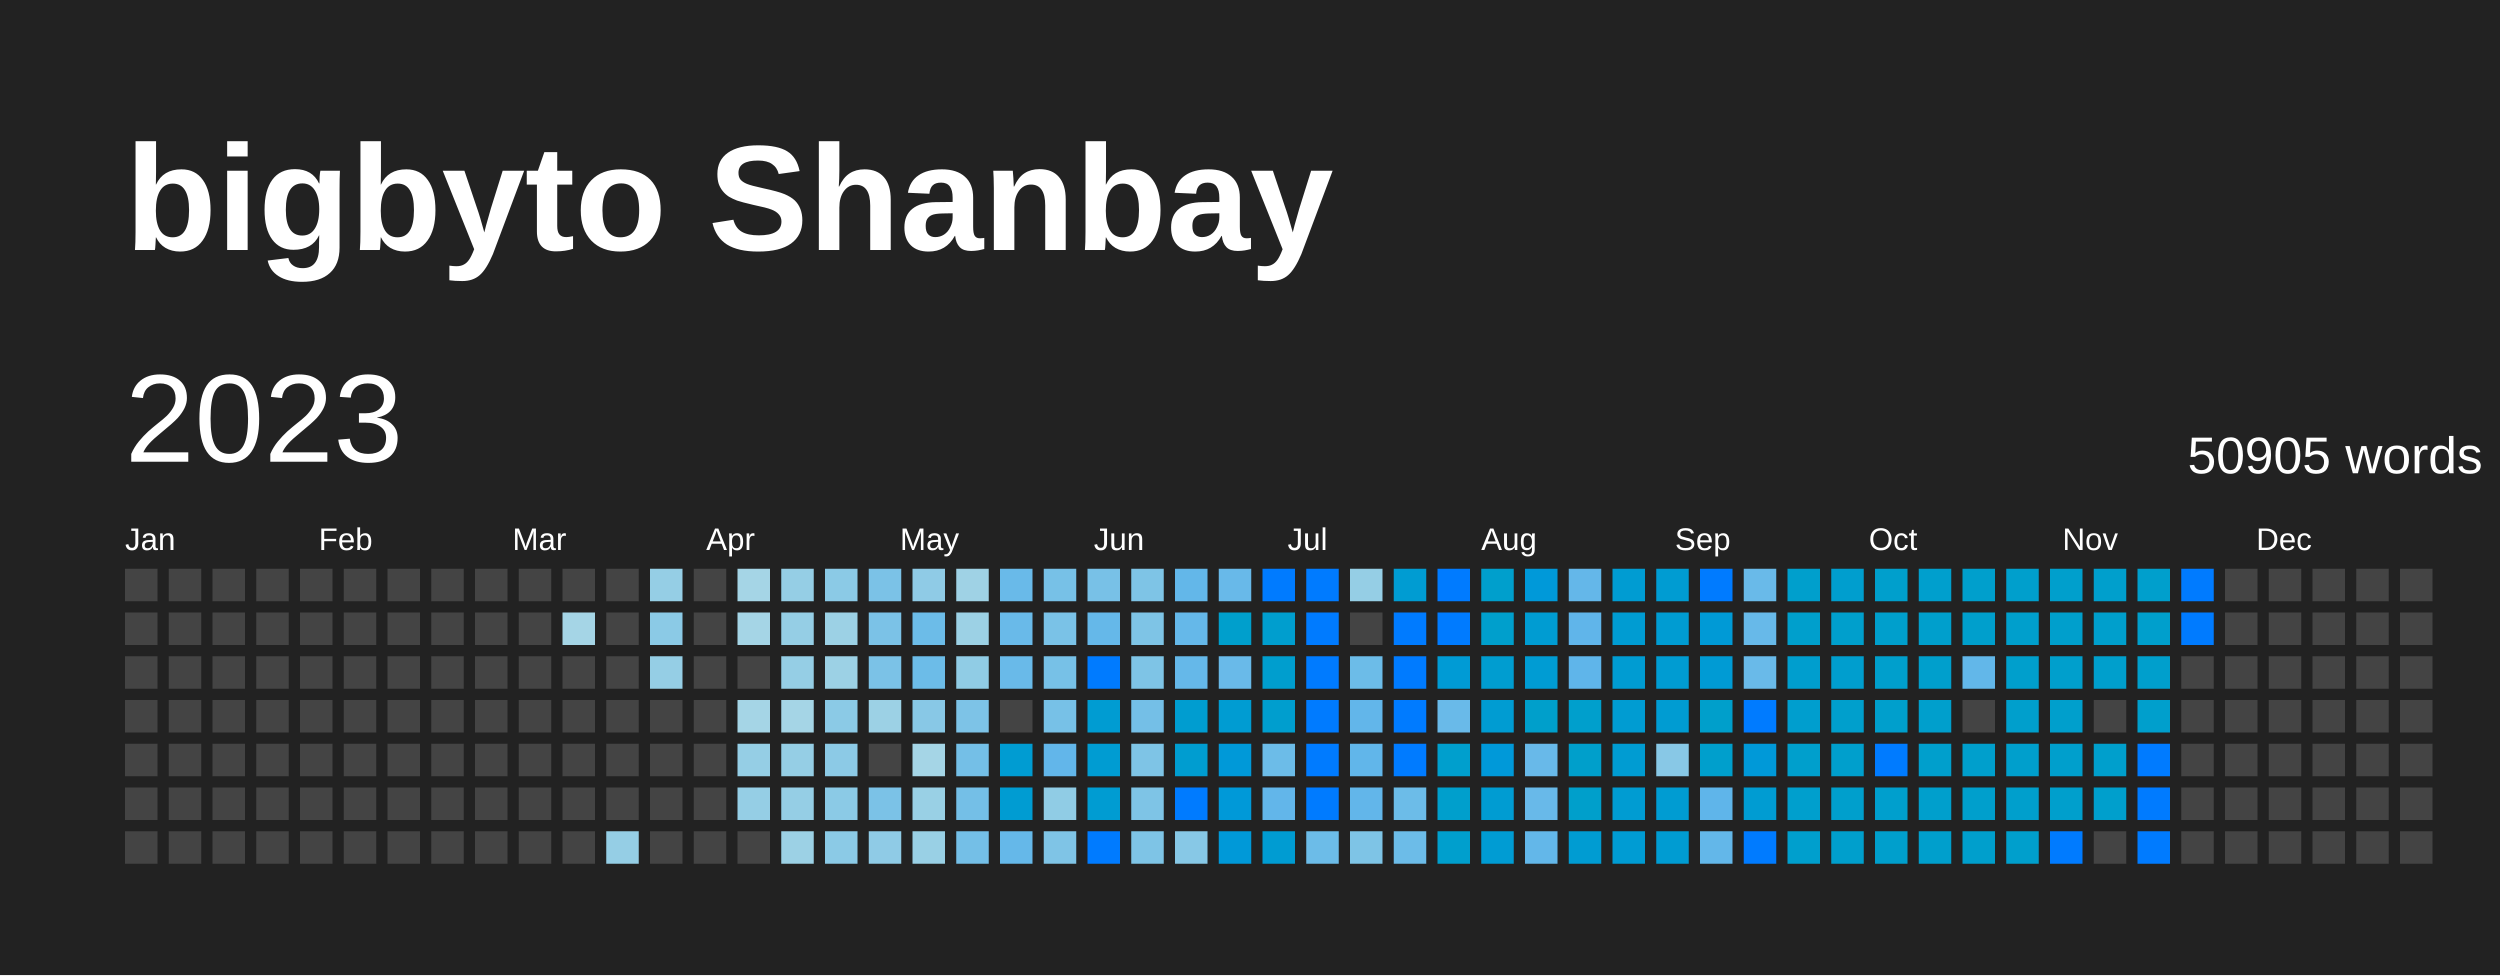
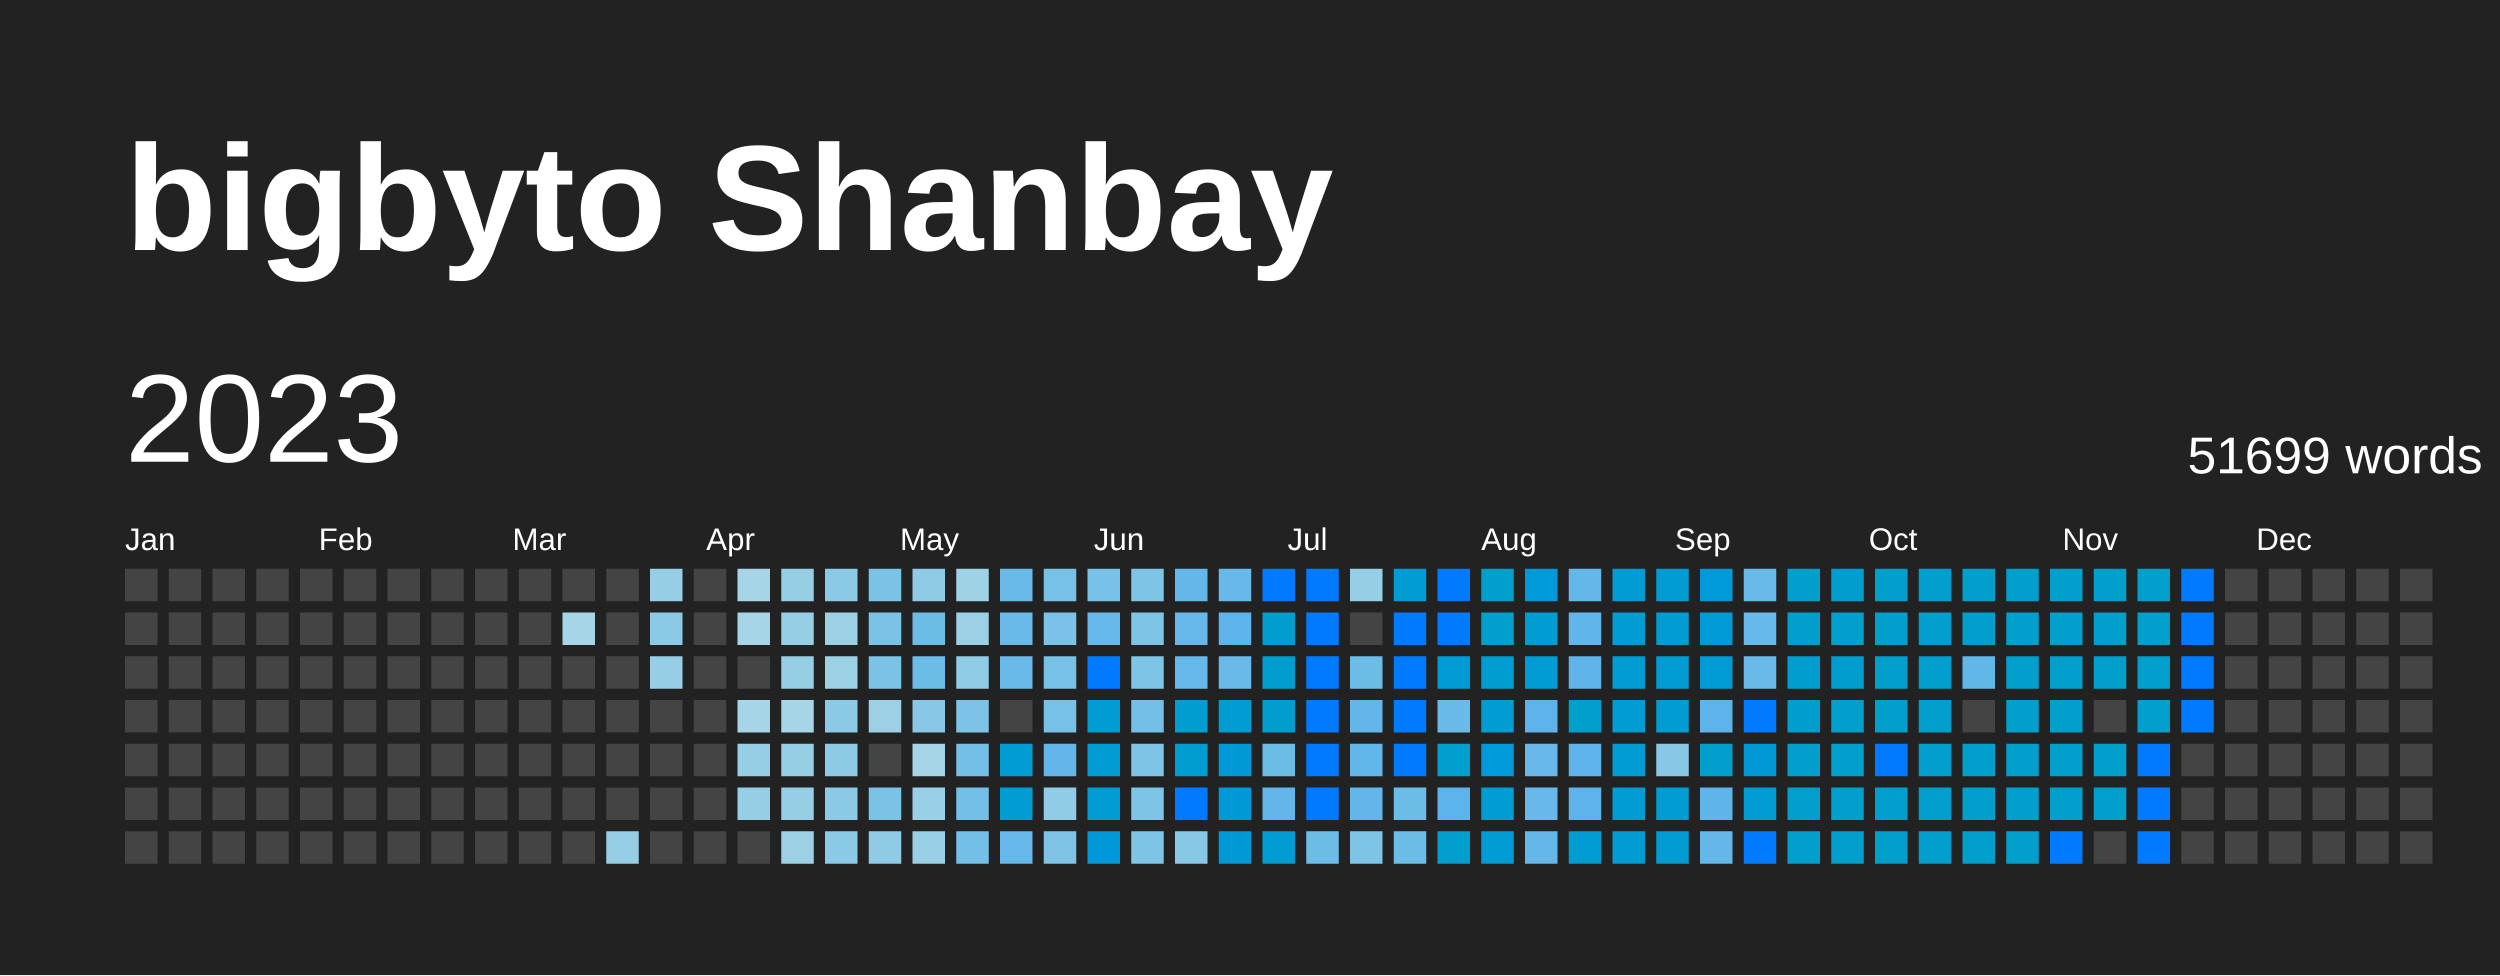
<svg xmlns="http://www.w3.org/2000/svg" baseProfile="full" height="78mm" version="1.1" viewBox="0,0,200,78" width="200mm">
  <defs />
  <rect fill="#222222" height="78" width="200" x="0" y="0" />
  <text fill="#FFFFFF" style="font-size:12px; font-family:Arial; font-weight:bold;" x="10" y="20">bigbyto Shanbay</text>
  <text dominant-baseline="hanging" fill="#FFFFFF" style="font-size:10.0px; font-family:Arial;" x="10" y="30">2023</text>
-   <text dominant-baseline="hanging" fill="#FFFFFF" style="font-size:4.125px; font-family:Arial;" x="175" y="35">50905 words</text>
+   <text dominant-baseline="hanging" fill="#FFFFFF" style="font-size:4.125px; font-family:Arial;" x="175" y="35">51699 words</text>
  <text fill="#FFFFFF" style="font-size:2.5px; font-family:Arial" x="10.0" y="44">Jan</text>
  <text fill="#FFFFFF" style="font-size:2.5px; font-family:Arial" x="25.5" y="44">Feb</text>
  <text fill="#FFFFFF" style="font-size:2.5px; font-family:Arial" x="41.0" y="44">Mar</text>
  <text fill="#FFFFFF" style="font-size:2.5px; font-family:Arial" x="56.5" y="44">Apr</text>
  <text fill="#FFFFFF" style="font-size:2.5px; font-family:Arial" x="72.0" y="44">May</text>
  <text fill="#FFFFFF" style="font-size:2.5px; font-family:Arial" x="87.5" y="44">Jun</text>
  <text fill="#FFFFFF" style="font-size:2.5px; font-family:Arial" x="103.0" y="44">Jul</text>
  <text fill="#FFFFFF" style="font-size:2.5px; font-family:Arial" x="118.5" y="44">Aug</text>
  <text fill="#FFFFFF" style="font-size:2.5px; font-family:Arial" x="134.0" y="44">Sep</text>
  <text fill="#FFFFFF" style="font-size:2.5px; font-family:Arial" x="149.5" y="44">Oct</text>
  <text fill="#FFFFFF" style="font-size:2.5px; font-family:Arial" x="165.0" y="44">Nov</text>
  <text fill="#FFFFFF" style="font-size:2.5px; font-family:Arial" x="180.5" y="44">Dec</text>
  <rect fill="#444444" height="2.6" width="2.6" x="10.0" y="45.5" />
  <rect fill="#444444" height="2.6" width="2.6" x="10.0" y="49.0" />
  <rect fill="#444444" height="2.6" width="2.6" x="10.0" y="52.5" />
  <rect fill="#444444" height="2.6" width="2.6" x="10.0" y="56.0" />
  <rect fill="#444444" height="2.6" width="2.6" x="10.0" y="59.5" />
  <rect fill="#444444" height="2.6" width="2.6" x="10.0" y="63.0" />
  <rect fill="#444444" height="2.6" width="2.6" x="10.0" y="66.5" />
  <rect fill="#444444" height="2.6" width="2.6" x="13.5" y="45.5" />
  <rect fill="#444444" height="2.6" width="2.6" x="13.5" y="49.0" />
  <rect fill="#444444" height="2.6" width="2.6" x="13.5" y="52.5" />
  <rect fill="#444444" height="2.6" width="2.6" x="13.5" y="56.0" />
  <rect fill="#444444" height="2.6" width="2.6" x="13.5" y="59.5" />
  <rect fill="#444444" height="2.6" width="2.6" x="13.5" y="63.0" />
  <rect fill="#444444" height="2.6" width="2.6" x="13.5" y="66.5" />
  <rect fill="#444444" height="2.6" width="2.6" x="17.0" y="45.5" />
  <rect fill="#444444" height="2.6" width="2.6" x="17.0" y="49.0" />
  <rect fill="#444444" height="2.6" width="2.6" x="17.0" y="52.5" />
  <rect fill="#444444" height="2.6" width="2.6" x="17.0" y="56.0" />
  <rect fill="#444444" height="2.6" width="2.6" x="17.0" y="59.5" />
  <rect fill="#444444" height="2.6" width="2.6" x="17.0" y="63.0" />
  <rect fill="#444444" height="2.6" width="2.6" x="17.0" y="66.5" />
  <rect fill="#444444" height="2.6" width="2.6" x="20.5" y="45.5" />
  <rect fill="#444444" height="2.6" width="2.6" x="20.5" y="49.0" />
  <rect fill="#444444" height="2.6" width="2.6" x="20.5" y="52.5" />
  <rect fill="#444444" height="2.6" width="2.6" x="20.5" y="56.0" />
  <rect fill="#444444" height="2.6" width="2.6" x="20.5" y="59.5" />
  <rect fill="#444444" height="2.6" width="2.6" x="20.5" y="63.0" />
  <rect fill="#444444" height="2.6" width="2.6" x="20.5" y="66.5" />
  <rect fill="#444444" height="2.6" width="2.6" x="24.0" y="45.5" />
  <rect fill="#444444" height="2.6" width="2.6" x="24.0" y="49.0" />
  <rect fill="#444444" height="2.6" width="2.6" x="24.0" y="52.5" />
  <rect fill="#444444" height="2.6" width="2.6" x="24.0" y="56.0" />
  <rect fill="#444444" height="2.6" width="2.6" x="24.0" y="59.5" />
  <rect fill="#444444" height="2.6" width="2.6" x="24.0" y="63.0" />
  <rect fill="#444444" height="2.6" width="2.6" x="24.0" y="66.5" />
  <rect fill="#444444" height="2.6" width="2.6" x="27.5" y="45.5" />
  <rect fill="#444444" height="2.6" width="2.6" x="27.5" y="49.0" />
  <rect fill="#444444" height="2.6" width="2.6" x="27.5" y="52.5" />
  <rect fill="#444444" height="2.6" width="2.6" x="27.5" y="56.0" />
  <rect fill="#444444" height="2.6" width="2.6" x="27.5" y="59.5" />
  <rect fill="#444444" height="2.6" width="2.6" x="27.5" y="63.0" />
  <rect fill="#444444" height="2.6" width="2.6" x="27.5" y="66.5" />
  <rect fill="#444444" height="2.6" width="2.6" x="31.0" y="45.5" />
  <rect fill="#444444" height="2.6" width="2.6" x="31.0" y="49.0" />
  <rect fill="#444444" height="2.6" width="2.6" x="31.0" y="52.5" />
  <rect fill="#444444" height="2.6" width="2.6" x="31.0" y="56.0" />
  <rect fill="#444444" height="2.6" width="2.6" x="31.0" y="59.5" />
  <rect fill="#444444" height="2.6" width="2.6" x="31.0" y="63.0" />
  <rect fill="#444444" height="2.6" width="2.6" x="31.0" y="66.5" />
  <rect fill="#444444" height="2.6" width="2.6" x="34.5" y="45.5" />
  <rect fill="#444444" height="2.6" width="2.6" x="34.5" y="49.0" />
  <rect fill="#444444" height="2.6" width="2.6" x="34.5" y="52.5" />
  <rect fill="#444444" height="2.6" width="2.6" x="34.5" y="56.0" />
  <rect fill="#444444" height="2.6" width="2.6" x="34.5" y="59.5" />
  <rect fill="#444444" height="2.6" width="2.6" x="34.5" y="63.0" />
  <rect fill="#444444" height="2.6" width="2.6" x="34.5" y="66.5" />
  <rect fill="#444444" height="2.6" width="2.6" x="38.0" y="45.5" />
  <rect fill="#444444" height="2.6" width="2.6" x="38.0" y="49.0" />
  <rect fill="#444444" height="2.6" width="2.6" x="38.0" y="52.5" />
  <rect fill="#444444" height="2.6" width="2.6" x="38.0" y="56.0" />
  <rect fill="#444444" height="2.6" width="2.6" x="38.0" y="59.5" />
  <rect fill="#444444" height="2.6" width="2.6" x="38.0" y="63.0" />
  <rect fill="#444444" height="2.6" width="2.6" x="38.0" y="66.5" />
  <rect fill="#444444" height="2.6" width="2.6" x="41.5" y="45.5" />
  <rect fill="#444444" height="2.6" width="2.6" x="41.5" y="49.0" />
  <rect fill="#444444" height="2.6" width="2.6" x="41.5" y="52.5" />
  <rect fill="#444444" height="2.6" width="2.6" x="41.5" y="56.0" />
  <rect fill="#444444" height="2.6" width="2.6" x="41.5" y="59.5" />
  <rect fill="#444444" height="2.6" width="2.6" x="41.5" y="63.0" />
  <rect fill="#444444" height="2.6" width="2.6" x="41.5" y="66.5" />
  <rect fill="#444444" height="2.6" width="2.6" x="45.0" y="45.5" />
  <rect fill="#a5d5e6" height="2.6" width="2.6" x="45.0" y="49.0" />
  <rect fill="#444444" height="2.6" width="2.6" x="45.0" y="52.5" />
  <rect fill="#444444" height="2.6" width="2.6" x="45.0" y="56.0" />
  <rect fill="#444444" height="2.6" width="2.6" x="45.0" y="59.5" />
  <rect fill="#444444" height="2.6" width="2.6" x="45.0" y="63.0" />
  <rect fill="#444444" height="2.6" width="2.6" x="45.0" y="66.5" />
  <rect fill="#444444" height="2.6" width="2.6" x="48.5" y="45.5" />
  <rect fill="#444444" height="2.6" width="2.6" x="48.5" y="49.0" />
  <rect fill="#444444" height="2.6" width="2.6" x="48.5" y="52.5" />
  <rect fill="#444444" height="2.6" width="2.6" x="48.5" y="56.0" />
  <rect fill="#444444" height="2.6" width="2.6" x="48.5" y="59.5" />
  <rect fill="#444444" height="2.6" width="2.6" x="48.5" y="63.0" />
  <rect fill="#95cee5" height="2.6" width="2.6" x="48.5" y="66.5" />
  <rect fill="#95cee5" height="2.6" width="2.6" x="52.0" y="45.5" />
  <rect fill="#8bcae6" height="2.6" width="2.6" x="52.0" y="49.0" />
  <rect fill="#95cee5" height="2.6" width="2.6" x="52.0" y="52.5" />
  <rect fill="#444444" height="2.6" width="2.6" x="52.0" y="56.0" />
  <rect fill="#444444" height="2.6" width="2.6" x="52.0" y="59.5" />
  <rect fill="#444444" height="2.6" width="2.6" x="52.0" y="63.0" />
  <rect fill="#444444" height="2.6" width="2.6" x="52.0" y="66.5" />
  <rect fill="#444444" height="2.6" width="2.6" x="55.5" y="45.5" />
  <rect fill="#444444" height="2.6" width="2.6" x="55.5" y="49.0" />
  <rect fill="#444444" height="2.6" width="2.6" x="55.5" y="52.5" />
  <rect fill="#444444" height="2.6" width="2.6" x="55.5" y="56.0" />
  <rect fill="#444444" height="2.6" width="2.6" x="55.5" y="59.5" />
  <rect fill="#444444" height="2.6" width="2.6" x="55.5" y="63.0" />
  <rect fill="#444444" height="2.6" width="2.6" x="55.5" y="66.5" />
  <rect fill="#a5d5e6" height="2.6" width="2.6" x="59.0" y="45.5" />
  <rect fill="#a5d5e6" height="2.6" width="2.6" x="59.0" y="49.0" />
  <rect fill="#444444" height="2.6" width="2.6" x="59.0" y="52.5" />
  <rect fill="#a5d5e6" height="2.6" width="2.6" x="59.0" y="56.0" />
  <rect fill="#95cee5" height="2.6" width="2.6" x="59.0" y="59.5" />
  <rect fill="#95cee5" height="2.6" width="2.6" x="59.0" y="63.0" />
  <rect fill="#444444" height="2.6" width="2.6" x="59.0" y="66.5" />
  <rect fill="#95cee5" height="2.6" width="2.6" x="62.5" y="45.5" />
  <rect fill="#95cee5" height="2.6" width="2.6" x="62.5" y="49.0" />
  <rect fill="#95cee5" height="2.6" width="2.6" x="62.5" y="52.5" />
  <rect fill="#a5d5e6" height="2.6" width="2.6" x="62.5" y="56.0" />
  <rect fill="#95cee5" height="2.6" width="2.6" x="62.5" y="59.5" />
  <rect fill="#95cee5" height="2.6" width="2.6" x="62.5" y="63.0" />
  <rect fill="#9cd1e5" height="2.6" width="2.6" x="62.5" y="66.5" />
  <rect fill="#8bcae6" height="2.6" width="2.6" x="66.0" y="45.5" />
  <rect fill="#9cd1e5" height="2.6" width="2.6" x="66.0" y="49.0" />
  <rect fill="#9cd1e5" height="2.6" width="2.6" x="66.0" y="52.5" />
  <rect fill="#8bcae6" height="2.6" width="2.6" x="66.0" y="56.0" />
  <rect fill="#8ccae6" height="2.6" width="2.6" x="66.0" y="59.5" />
  <rect fill="#8bcae6" height="2.6" width="2.6" x="66.0" y="63.0" />
  <rect fill="#8bcae6" height="2.6" width="2.6" x="66.0" y="66.5" />
  <rect fill="#7bc2e7" height="2.6" width="2.6" x="69.5" y="45.5" />
  <rect fill="#7bc2e7" height="2.6" width="2.6" x="69.5" y="49.0" />
  <rect fill="#7bc2e7" height="2.6" width="2.6" x="69.5" y="52.5" />
  <rect fill="#9cd1e5" height="2.6" width="2.6" x="69.5" y="56.0" />
  <rect fill="#444444" height="2.6" width="2.6" x="69.5" y="59.5" />
  <rect fill="#7bc2e7" height="2.6" width="2.6" x="69.5" y="63.0" />
  <rect fill="#8fcbe6" height="2.6" width="2.6" x="69.5" y="66.5" />
  <rect fill="#8fcbe6" height="2.6" width="2.6" x="73.0" y="45.5" />
  <rect fill="#6cbce8" height="2.6" width="2.6" x="73.0" y="49.0" />
  <rect fill="#6cbce8" height="2.6" width="2.6" x="73.0" y="52.5" />
  <rect fill="#88c8e6" height="2.6" width="2.6" x="73.0" y="56.0" />
  <rect fill="#a5d5e6" height="2.6" width="2.6" x="73.0" y="59.5" />
  <rect fill="#99d0e5" height="2.6" width="2.6" x="73.0" y="63.0" />
  <rect fill="#99d0e5" height="2.6" width="2.6" x="73.0" y="66.5" />
  <rect fill="#9fd2e5" height="2.6" width="2.6" x="76.5" y="45.5" />
  <rect fill="#9cd1e5" height="2.6" width="2.6" x="76.5" y="49.0" />
  <rect fill="#90cce5" height="2.6" width="2.6" x="76.5" y="52.5" />
  <rect fill="#7dc3e7" height="2.6" width="2.6" x="76.5" y="56.0" />
  <rect fill="#74bfe7" height="2.6" width="2.6" x="76.5" y="59.5" />
  <rect fill="#74bfe7" height="2.6" width="2.6" x="76.5" y="63.0" />
  <rect fill="#74bfe7" height="2.6" width="2.6" x="76.5" y="66.5" />
  <rect fill="#69bae9" height="2.6" width="2.6" x="80.0" y="45.5" />
  <rect fill="#69bae9" height="2.6" width="2.6" x="80.0" y="49.0" />
  <rect fill="#69bae9" height="2.6" width="2.6" x="80.0" y="52.5" />
  <rect fill="#444444" height="2.6" width="2.6" x="80.0" y="56.0" />
  <rect fill="#009cd2" height="2.6" width="2.6" x="80.0" y="59.5" />
  <rect fill="#009cd2" height="2.6" width="2.6" x="80.0" y="63.0" />
  <rect fill="#65b8e9" height="2.6" width="2.6" x="80.0" y="66.5" />
  <rect fill="#77c1e7" height="2.6" width="2.6" x="83.5" y="45.5" />
  <rect fill="#7ac2e7" height="2.6" width="2.6" x="83.5" y="49.0" />
  <rect fill="#77c1e7" height="2.6" width="2.6" x="83.5" y="52.5" />
  <rect fill="#77c1e7" height="2.6" width="2.6" x="83.5" y="56.0" />
  <rect fill="#62b6ea" height="2.6" width="2.6" x="83.5" y="59.5" />
  <rect fill="#90cce5" height="2.6" width="2.6" x="83.5" y="63.0" />
  <rect fill="#7fc4e6" height="2.6" width="2.6" x="83.5" y="66.5" />
  <rect fill="#78c1e7" height="2.6" width="2.6" x="87.0" y="45.5" />
  <rect fill="#65b8e9" height="2.6" width="2.6" x="87.0" y="49.0" />
  <rect fill="#007BFF" height="2.6" width="2.6" x="87.0" y="52.5" />
  <rect fill="#009cd2" height="2.6" width="2.6" x="87.0" y="56.0" />
  <rect fill="#009cd2" height="2.6" width="2.6" x="87.0" y="59.5" />
  <rect fill="#009cd2" height="2.6" width="2.6" x="87.0" y="63.0" />
-   <rect fill="#007BFF" height="2.6" width="2.6" x="87.0" y="66.5" />
+   <rect fill="#0098d9" height="2.6" width="2.6" x="87.0" y="66.5" />
  <rect fill="#7ec4e6" height="2.6" width="2.6" x="90.5" y="45.5" />
  <rect fill="#7ec4e6" height="2.6" width="2.6" x="90.5" y="49.0" />
  <rect fill="#7ec4e6" height="2.6" width="2.6" x="90.5" y="52.5" />
  <rect fill="#74bfe7" height="2.6" width="2.6" x="90.5" y="56.0" />
  <rect fill="#7ec4e6" height="2.6" width="2.6" x="90.5" y="59.5" />
  <rect fill="#7ec4e6" height="2.6" width="2.6" x="90.5" y="63.0" />
  <rect fill="#7ec4e6" height="2.6" width="2.6" x="90.5" y="66.5" />
  <rect fill="#63b7e9" height="2.6" width="2.6" x="94.0" y="45.5" />
  <rect fill="#65b8e9" height="2.6" width="2.6" x="94.0" y="49.0" />
  <rect fill="#65b8e9" height="2.6" width="2.6" x="94.0" y="52.5" />
  <rect fill="#009dd0" height="2.6" width="2.6" x="94.0" y="56.0" />
  <rect fill="#009dd0" height="2.6" width="2.6" x="94.0" y="59.5" />
  <rect fill="#007BFF" height="2.6" width="2.6" x="94.0" y="63.0" />
  <rect fill="#87c8e6" height="2.6" width="2.6" x="94.0" y="66.5" />
  <rect fill="#68b9e9" height="2.6" width="2.6" x="97.5" y="45.5" />
-   <rect fill="#009fcc" height="2.6" width="2.6" x="97.5" y="49.0" />
+   <rect fill="#5db4ea" height="2.6" width="2.6" x="97.5" y="49.0" />
  <rect fill="#69bae9" height="2.6" width="2.6" x="97.5" y="52.5" />
  <rect fill="#009cd2" height="2.6" width="2.6" x="97.5" y="56.0" />
  <rect fill="#0099d8" height="2.6" width="2.6" x="97.5" y="59.5" />
  <rect fill="#0099d8" height="2.6" width="2.6" x="97.5" y="63.0" />
  <rect fill="#0099d8" height="2.6" width="2.6" x="97.5" y="66.5" />
  <rect fill="#007BFF" height="2.6" width="2.6" x="101.0" y="45.5" />
  <rect fill="#009ece" height="2.6" width="2.6" x="101.0" y="49.0" />
  <rect fill="#009ece" height="2.6" width="2.6" x="101.0" y="52.5" />
  <rect fill="#009ece" height="2.6" width="2.6" x="101.0" y="56.0" />
  <rect fill="#6cbce8" height="2.6" width="2.6" x="101.0" y="59.5" />
  <rect fill="#62b6ea" height="2.6" width="2.6" x="101.0" y="63.0" />
  <rect fill="#009cd2" height="2.6" width="2.6" x="101.0" y="66.5" />
  <rect fill="#007BFF" height="2.6" width="2.6" x="104.5" y="45.5" />
  <rect fill="#007BFF" height="2.6" width="2.6" x="104.5" y="49.0" />
  <rect fill="#007BFF" height="2.6" width="2.6" x="104.5" y="52.5" />
  <rect fill="#007BFF" height="2.6" width="2.6" x="104.5" y="56.0" />
  <rect fill="#007BFF" height="2.6" width="2.6" x="104.5" y="59.5" />
  <rect fill="#007BFF" height="2.6" width="2.6" x="104.5" y="63.0" />
  <rect fill="#6cbce8" height="2.6" width="2.6" x="104.5" y="66.5" />
  <rect fill="#95cee5" height="2.6" width="2.6" x="108.0" y="45.5" />
  <rect fill="#444444" height="2.6" width="2.6" x="108.0" y="49.0" />
  <rect fill="#6cbce8" height="2.6" width="2.6" x="108.0" y="52.5" />
  <rect fill="#62b6ea" height="2.6" width="2.6" x="108.0" y="56.0" />
  <rect fill="#61b6ea" height="2.6" width="2.6" x="108.0" y="59.5" />
  <rect fill="#62b6ea" height="2.6" width="2.6" x="108.0" y="63.0" />
  <rect fill="#7ec4e6" height="2.6" width="2.6" x="108.0" y="66.5" />
  <rect fill="#009cd2" height="2.6" width="2.6" x="111.5" y="45.5" />
  <rect fill="#007BFF" height="2.6" width="2.6" x="111.5" y="49.0" />
  <rect fill="#007BFF" height="2.6" width="2.6" x="111.5" y="52.5" />
  <rect fill="#007BFF" height="2.6" width="2.6" x="111.5" y="56.0" />
  <rect fill="#007BFF" height="2.6" width="2.6" x="111.5" y="59.5" />
  <rect fill="#6cbce8" height="2.6" width="2.6" x="111.5" y="63.0" />
  <rect fill="#6cbce8" height="2.6" width="2.6" x="111.5" y="66.5" />
  <rect fill="#007BFF" height="2.6" width="2.6" x="115.0" y="45.5" />
  <rect fill="#007BFF" height="2.6" width="2.6" x="115.0" y="49.0" />
  <rect fill="#009bd5" height="2.6" width="2.6" x="115.0" y="52.5" />
  <rect fill="#69bae9" height="2.6" width="2.6" x="115.0" y="56.0" />
  <rect fill="#009fcd" height="2.6" width="2.6" x="115.0" y="59.5" />
-   <rect fill="#009fcc" height="2.6" width="2.6" x="115.0" y="63.0" />
+   <rect fill="#5db4ea" height="2.6" width="2.6" x="115.0" y="63.0" />
  <rect fill="#009fcd" height="2.6" width="2.6" x="115.0" y="66.5" />
  <rect fill="#009fcc" height="2.6" width="2.6" x="118.5" y="45.5" />
  <rect fill="#009fcc" height="2.6" width="2.6" x="118.5" y="49.0" />
  <rect fill="#009dd0" height="2.6" width="2.6" x="118.5" y="52.5" />
  <rect fill="#009cd2" height="2.6" width="2.6" x="118.5" y="56.0" />
  <rect fill="#0099d9" height="2.6" width="2.6" x="118.5" y="59.5" />
  <rect fill="#009cd2" height="2.6" width="2.6" x="118.5" y="63.0" />
  <rect fill="#009cd3" height="2.6" width="2.6" x="118.5" y="66.5" />
  <rect fill="#0099d9" height="2.6" width="2.6" x="122.0" y="45.5" />
  <rect fill="#009cd2" height="2.6" width="2.6" x="122.0" y="49.0" />
  <rect fill="#009cd3" height="2.6" width="2.6" x="122.0" y="52.5" />
-   <rect fill="#009fcb" height="2.6" width="2.6" x="122.0" y="56.0" />
+   <rect fill="#5eb4ea" height="2.6" width="2.6" x="122.0" y="56.0" />
  <rect fill="#68b9e9" height="2.6" width="2.6" x="122.0" y="59.5" />
  <rect fill="#68b9e9" height="2.6" width="2.6" x="122.0" y="63.0" />
  <rect fill="#63b7e9" height="2.6" width="2.6" x="122.0" y="66.5" />
  <rect fill="#64b7e9" height="2.6" width="2.6" x="125.5" y="45.5" />
  <rect fill="#60b5ea" height="2.6" width="2.6" x="125.5" y="49.0" />
  <rect fill="#5fb5ea" height="2.6" width="2.6" x="125.5" y="52.5" />
  <rect fill="#009fcc" height="2.6" width="2.6" x="125.5" y="56.0" />
-   <rect fill="#009fcb" height="2.6" width="2.6" x="125.5" y="59.5" />
-   <rect fill="#009fcb" height="2.6" width="2.6" x="125.5" y="63.0" />
+   <rect fill="#5eb4ea" height="2.6" width="2.6" x="125.5" y="59.5" />
+   <rect fill="#5eb4ea" height="2.6" width="2.6" x="125.5" y="63.0" />
  <rect fill="#009cd2" height="2.6" width="2.6" x="125.5" y="66.5" />
  <rect fill="#009cd2" height="2.6" width="2.6" x="129.0" y="45.5" />
  <rect fill="#009cd2" height="2.6" width="2.6" x="129.0" y="49.0" />
  <rect fill="#009cd2" height="2.6" width="2.6" x="129.0" y="52.5" />
  <rect fill="#009cd2" height="2.6" width="2.6" x="129.0" y="56.0" />
  <rect fill="#009cd2" height="2.6" width="2.6" x="129.0" y="59.5" />
  <rect fill="#009cd2" height="2.6" width="2.6" x="129.0" y="63.0" />
  <rect fill="#009cd3" height="2.6" width="2.6" x="129.0" y="66.5" />
  <rect fill="#009cd2" height="2.6" width="2.6" x="132.5" y="45.5" />
  <rect fill="#009cd2" height="2.6" width="2.6" x="132.5" y="49.0" />
  <rect fill="#009cd2" height="2.6" width="2.6" x="132.5" y="52.5" />
  <rect fill="#009cd2" height="2.6" width="2.6" x="132.5" y="56.0" />
  <rect fill="#88c8e6" height="2.6" width="2.6" x="132.5" y="59.5" />
  <rect fill="#009cd2" height="2.6" width="2.6" x="132.5" y="63.0" />
  <rect fill="#009cd2" height="2.6" width="2.6" x="132.5" y="66.5" />
-   <rect fill="#007BFF" height="2.6" width="2.6" x="136.0" y="45.5" />
+   <rect fill="#0099d9" height="2.6" width="2.6" x="136.0" y="45.5" />
  <rect fill="#009ad6" height="2.6" width="2.6" x="136.0" y="49.0" />
  <rect fill="#009bd4" height="2.6" width="2.6" x="136.0" y="52.5" />
-   <rect fill="#009fcb" height="2.6" width="2.6" x="136.0" y="56.0" />
+   <rect fill="#5eb4ea" height="2.6" width="2.6" x="136.0" y="56.0" />
  <rect fill="#009fcc" height="2.6" width="2.6" x="136.0" y="59.5" />
  <rect fill="#5fb5ea" height="2.6" width="2.6" x="136.0" y="63.0" />
  <rect fill="#63b7e9" height="2.6" width="2.6" x="136.0" y="66.5" />
  <rect fill="#69bae9" height="2.6" width="2.6" x="139.5" y="45.5" />
  <rect fill="#67b9e9" height="2.6" width="2.6" x="139.5" y="49.0" />
  <rect fill="#69bae9" height="2.6" width="2.6" x="139.5" y="52.5" />
  <rect fill="#007BFF" height="2.6" width="2.6" x="139.5" y="56.0" />
  <rect fill="#0099d8" height="2.6" width="2.6" x="139.5" y="59.5" />
  <rect fill="#009cd2" height="2.6" width="2.6" x="139.5" y="63.0" />
  <rect fill="#007BFF" height="2.6" width="2.6" x="139.5" y="66.5" />
  <rect fill="#009fcc" height="2.6" width="2.6" x="143.0" y="45.5" />
  <rect fill="#009fcc" height="2.6" width="2.6" x="143.0" y="49.0" />
  <rect fill="#009ece" height="2.6" width="2.6" x="143.0" y="52.5" />
  <rect fill="#009ece" height="2.6" width="2.6" x="143.0" y="56.0" />
  <rect fill="#009fcc" height="2.6" width="2.6" x="143.0" y="59.5" />
  <rect fill="#009fcd" height="2.6" width="2.6" x="143.0" y="63.0" />
  <rect fill="#009fcd" height="2.6" width="2.6" x="143.0" y="66.5" />
  <rect fill="#009ece" height="2.6" width="2.6" x="146.5" y="45.5" />
  <rect fill="#009fcc" height="2.6" width="2.6" x="146.5" y="49.0" />
  <rect fill="#009ece" height="2.6" width="2.6" x="146.5" y="52.5" />
  <rect fill="#009fcc" height="2.6" width="2.6" x="146.5" y="56.0" />
  <rect fill="#009fcc" height="2.6" width="2.6" x="146.5" y="59.5" />
  <rect fill="#009fcc" height="2.6" width="2.6" x="146.5" y="63.0" />
  <rect fill="#009fcc" height="2.6" width="2.6" x="146.5" y="66.5" />
  <rect fill="#009fcc" height="2.6" width="2.6" x="150.0" y="45.5" />
  <rect fill="#009fcc" height="2.6" width="2.6" x="150.0" y="49.0" />
  <rect fill="#009fcc" height="2.6" width="2.6" x="150.0" y="52.5" />
  <rect fill="#009fcc" height="2.6" width="2.6" x="150.0" y="56.0" />
  <rect fill="#007BFF" height="2.6" width="2.6" x="150.0" y="59.5" />
  <rect fill="#009fcd" height="2.6" width="2.6" x="150.0" y="63.0" />
  <rect fill="#009fcc" height="2.6" width="2.6" x="150.0" y="66.5" />
  <rect fill="#009fcd" height="2.6" width="2.6" x="153.5" y="45.5" />
  <rect fill="#009fcc" height="2.6" width="2.6" x="153.5" y="49.0" />
  <rect fill="#009fcc" height="2.6" width="2.6" x="153.5" y="52.5" />
  <rect fill="#009fcc" height="2.6" width="2.6" x="153.5" y="56.0" />
  <rect fill="#009fcc" height="2.6" width="2.6" x="153.5" y="59.5" />
  <rect fill="#009fcc" height="2.6" width="2.6" x="153.5" y="63.0" />
  <rect fill="#009fcc" height="2.6" width="2.6" x="153.5" y="66.5" />
  <rect fill="#009fcc" height="2.6" width="2.6" x="157.0" y="45.5" />
  <rect fill="#009fcc" height="2.6" width="2.6" x="157.0" y="49.0" />
  <rect fill="#62b7e9" height="2.6" width="2.6" x="157.0" y="52.5" />
  <rect fill="#444444" height="2.6" width="2.6" x="157.0" y="56.0" />
  <rect fill="#009fcc" height="2.6" width="2.6" x="157.0" y="59.5" />
  <rect fill="#009fcc" height="2.6" width="2.6" x="157.0" y="63.0" />
  <rect fill="#009fcc" height="2.6" width="2.6" x="157.0" y="66.5" />
  <rect fill="#009fcc" height="2.6" width="2.6" x="160.5" y="45.5" />
  <rect fill="#009fcc" height="2.6" width="2.6" x="160.5" y="49.0" />
  <rect fill="#009fcc" height="2.6" width="2.6" x="160.5" y="52.5" />
  <rect fill="#009fcc" height="2.6" width="2.6" x="160.5" y="56.0" />
  <rect fill="#009fcc" height="2.6" width="2.6" x="160.5" y="59.5" />
  <rect fill="#009fcc" height="2.6" width="2.6" x="160.5" y="63.0" />
  <rect fill="#009fcc" height="2.6" width="2.6" x="160.5" y="66.5" />
  <rect fill="#009fcc" height="2.6" width="2.6" x="164.0" y="45.5" />
  <rect fill="#009fcc" height="2.6" width="2.6" x="164.0" y="49.0" />
  <rect fill="#009fcc" height="2.6" width="2.6" x="164.0" y="52.5" />
  <rect fill="#009fcc" height="2.6" width="2.6" x="164.0" y="56.0" />
  <rect fill="#009fcc" height="2.6" width="2.6" x="164.0" y="59.5" />
  <rect fill="#009fcc" height="2.6" width="2.6" x="164.0" y="63.0" />
  <rect fill="#007BFF" height="2.6" width="2.6" x="164.0" y="66.5" />
  <rect fill="#009fcc" height="2.6" width="2.6" x="167.5" y="45.5" />
  <rect fill="#009fcc" height="2.6" width="2.6" x="167.5" y="49.0" />
  <rect fill="#009fcc" height="2.6" width="2.6" x="167.5" y="52.5" />
  <rect fill="#444444" height="2.6" width="2.6" x="167.5" y="56.0" />
  <rect fill="#009fcc" height="2.6" width="2.6" x="167.5" y="59.5" />
  <rect fill="#009fcc" height="2.6" width="2.6" x="167.5" y="63.0" />
  <rect fill="#444444" height="2.6" width="2.6" x="167.5" y="66.5" />
  <rect fill="#009fcc" height="2.6" width="2.6" x="171.0" y="45.5" />
  <rect fill="#009fcc" height="2.6" width="2.6" x="171.0" y="49.0" />
  <rect fill="#009fcc" height="2.6" width="2.6" x="171.0" y="52.5" />
  <rect fill="#009fcc" height="2.6" width="2.6" x="171.0" y="56.0" />
  <rect fill="#007BFF" height="2.6" width="2.6" x="171.0" y="59.5" />
  <rect fill="#007BFF" height="2.6" width="2.6" x="171.0" y="63.0" />
  <rect fill="#007BFF" height="2.6" width="2.6" x="171.0" y="66.5" />
  <rect fill="#007BFF" height="2.6" width="2.6" x="174.5" y="45.5" />
  <rect fill="#007BFF" height="2.6" width="2.6" x="174.5" y="49.0" />
-   <rect fill="#444444" height="2.6" width="2.6" x="174.5" y="52.5" />
-   <rect fill="#444444" height="2.6" width="2.6" x="174.5" y="56.0" />
+   <rect fill="#007BFF" height="2.6" width="2.6" x="174.5" y="52.5" />
+   <rect fill="#007BFF" height="2.6" width="2.6" x="174.5" y="56.0" />
  <rect fill="#444444" height="2.6" width="2.6" x="174.5" y="59.5" />
  <rect fill="#444444" height="2.6" width="2.6" x="174.5" y="63.0" />
  <rect fill="#444444" height="2.6" width="2.6" x="174.5" y="66.5" />
  <rect fill="#444444" height="2.6" width="2.6" x="178.0" y="45.5" />
  <rect fill="#444444" height="2.6" width="2.6" x="178.0" y="49.0" />
  <rect fill="#444444" height="2.6" width="2.6" x="178.0" y="52.5" />
  <rect fill="#444444" height="2.6" width="2.6" x="178.0" y="56.0" />
  <rect fill="#444444" height="2.6" width="2.6" x="178.0" y="59.5" />
  <rect fill="#444444" height="2.6" width="2.6" x="178.0" y="63.0" />
  <rect fill="#444444" height="2.6" width="2.6" x="178.0" y="66.5" />
  <rect fill="#444444" height="2.6" width="2.6" x="181.5" y="45.5" />
  <rect fill="#444444" height="2.6" width="2.6" x="181.5" y="49.0" />
  <rect fill="#444444" height="2.6" width="2.6" x="181.5" y="52.5" />
  <rect fill="#444444" height="2.6" width="2.6" x="181.5" y="56.0" />
  <rect fill="#444444" height="2.6" width="2.6" x="181.5" y="59.5" />
  <rect fill="#444444" height="2.6" width="2.6" x="181.5" y="63.0" />
  <rect fill="#444444" height="2.6" width="2.6" x="181.5" y="66.5" />
  <rect fill="#444444" height="2.6" width="2.6" x="185.0" y="45.5" />
  <rect fill="#444444" height="2.6" width="2.6" x="185.0" y="49.0" />
  <rect fill="#444444" height="2.6" width="2.6" x="185.0" y="52.5" />
  <rect fill="#444444" height="2.6" width="2.6" x="185.0" y="56.0" />
  <rect fill="#444444" height="2.6" width="2.6" x="185.0" y="59.5" />
  <rect fill="#444444" height="2.6" width="2.6" x="185.0" y="63.0" />
  <rect fill="#444444" height="2.6" width="2.6" x="185.0" y="66.5" />
  <rect fill="#444444" height="2.6" width="2.6" x="188.5" y="45.5" />
  <rect fill="#444444" height="2.6" width="2.6" x="188.5" y="49.0" />
  <rect fill="#444444" height="2.6" width="2.6" x="188.5" y="52.5" />
  <rect fill="#444444" height="2.6" width="2.6" x="188.5" y="56.0" />
  <rect fill="#444444" height="2.6" width="2.6" x="188.5" y="59.5" />
  <rect fill="#444444" height="2.6" width="2.6" x="188.5" y="63.0" />
  <rect fill="#444444" height="2.6" width="2.6" x="188.5" y="66.5" />
  <rect fill="#444444" height="2.6" width="2.6" x="192.0" y="45.5" />
  <rect fill="#444444" height="2.6" width="2.6" x="192.0" y="49.0" />
  <rect fill="#444444" height="2.6" width="2.6" x="192.0" y="52.5" />
  <rect fill="#444444" height="2.6" width="2.6" x="192.0" y="56.0" />
  <rect fill="#444444" height="2.6" width="2.6" x="192.0" y="59.5" />
  <rect fill="#444444" height="2.6" width="2.6" x="192.0" y="63.0" />
  <rect fill="#444444" height="2.6" width="2.6" x="192.0" y="66.5" />
</svg>
